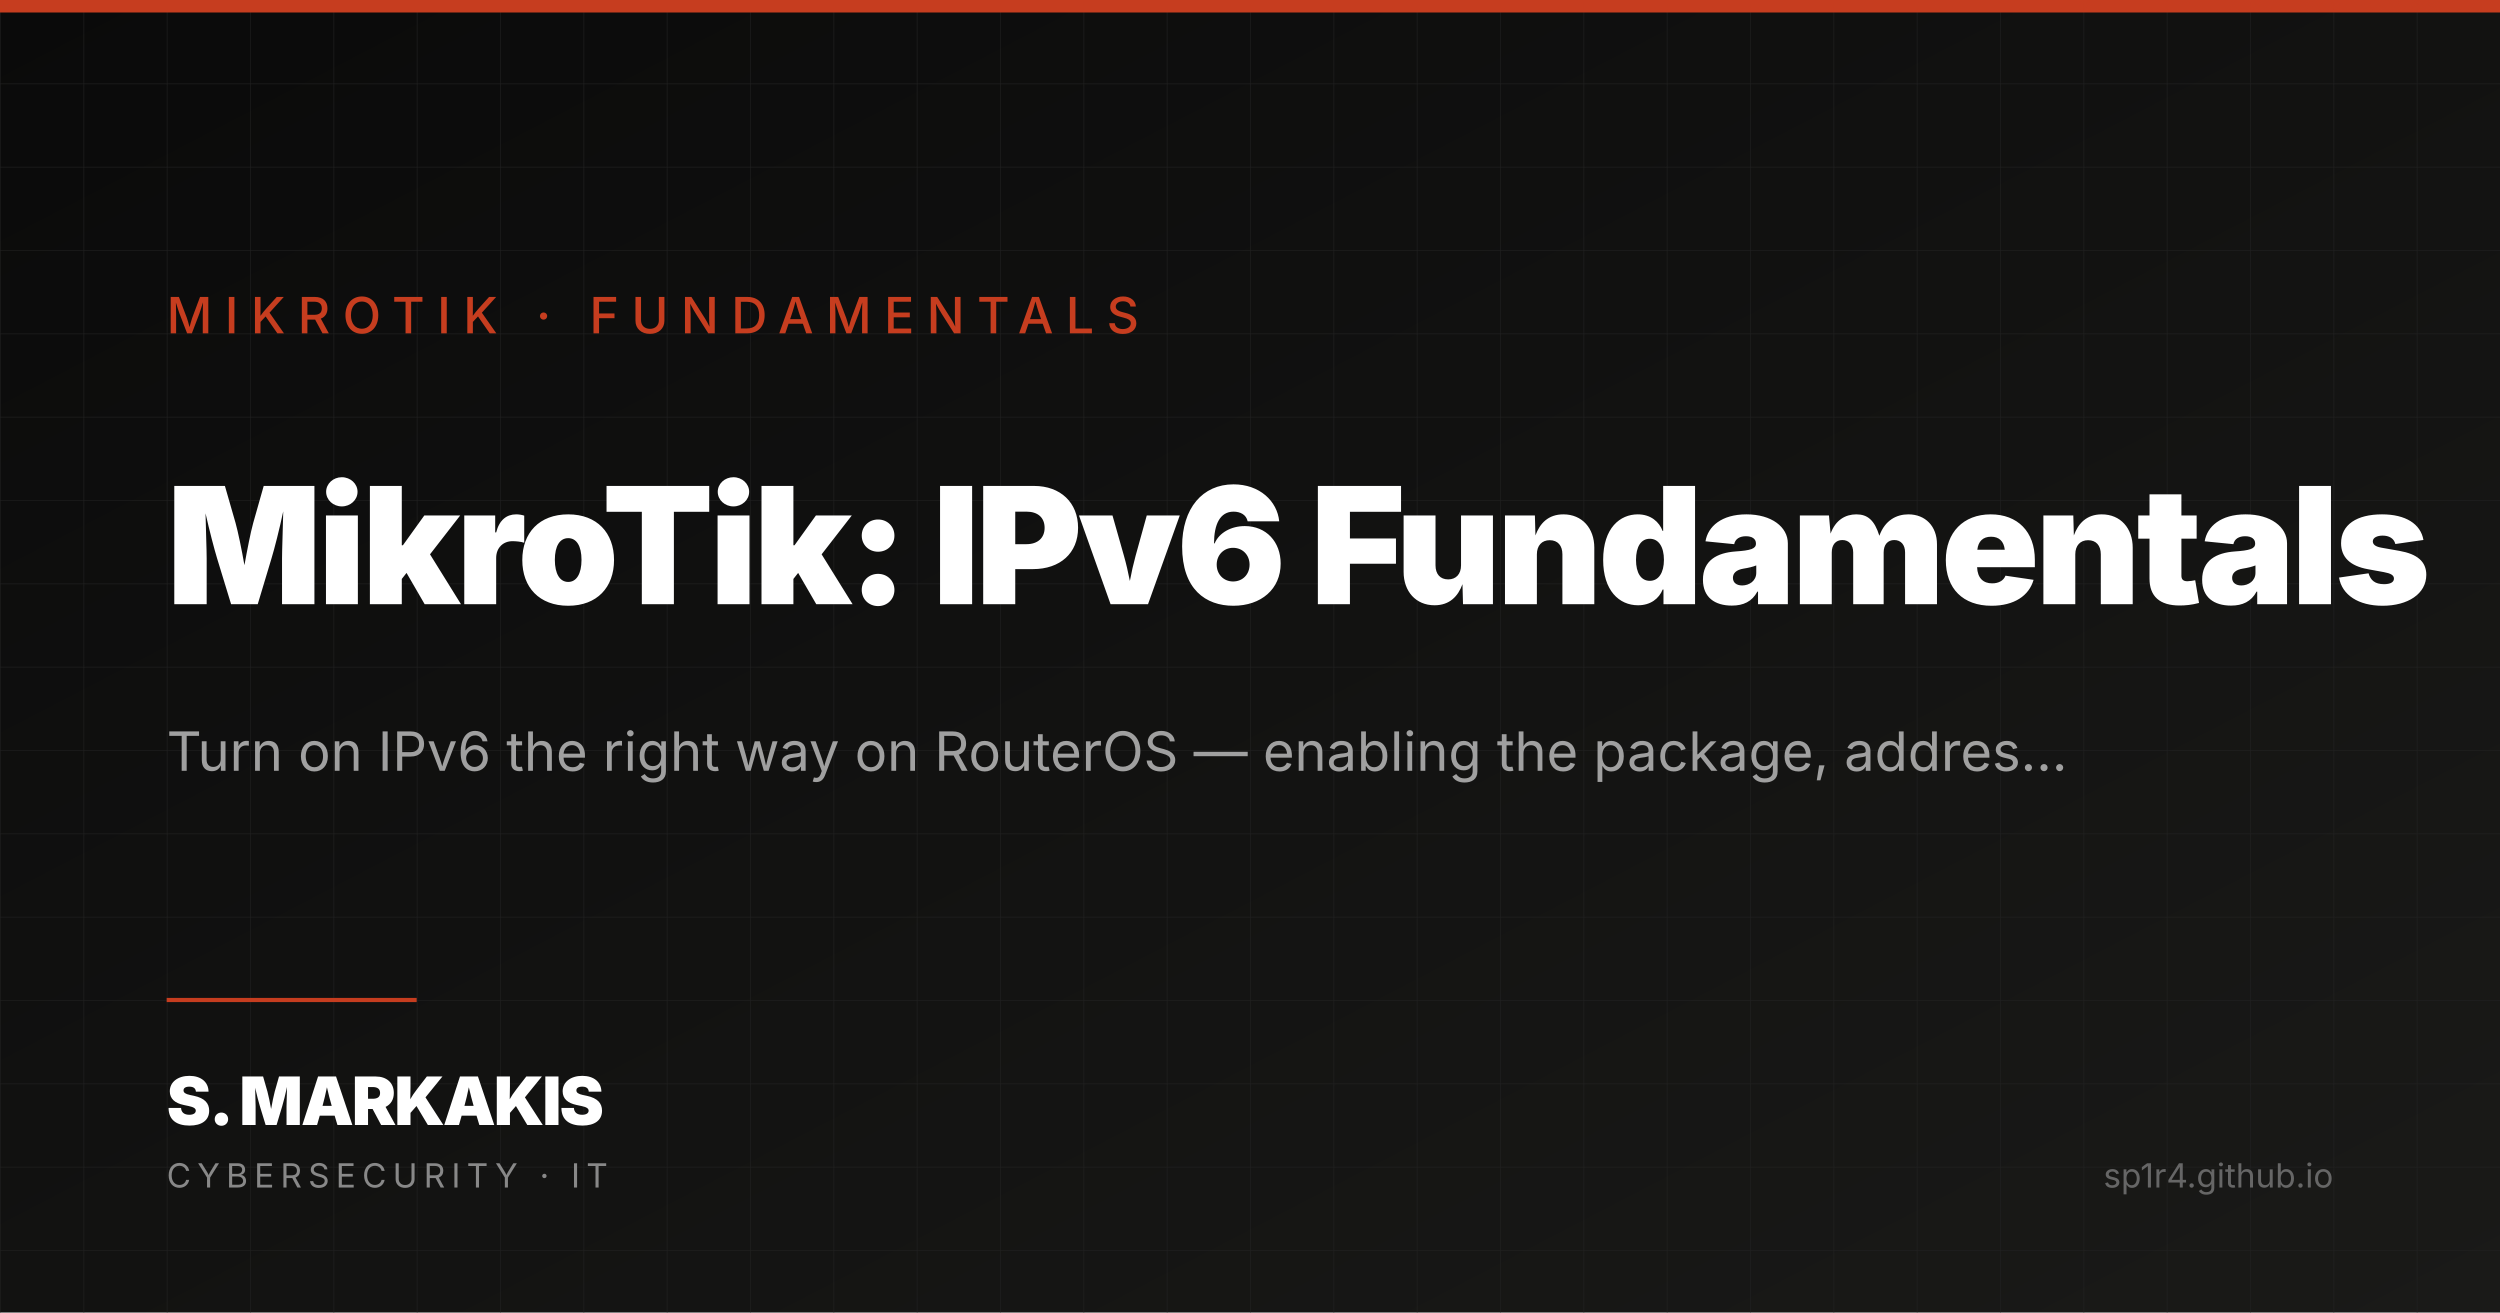
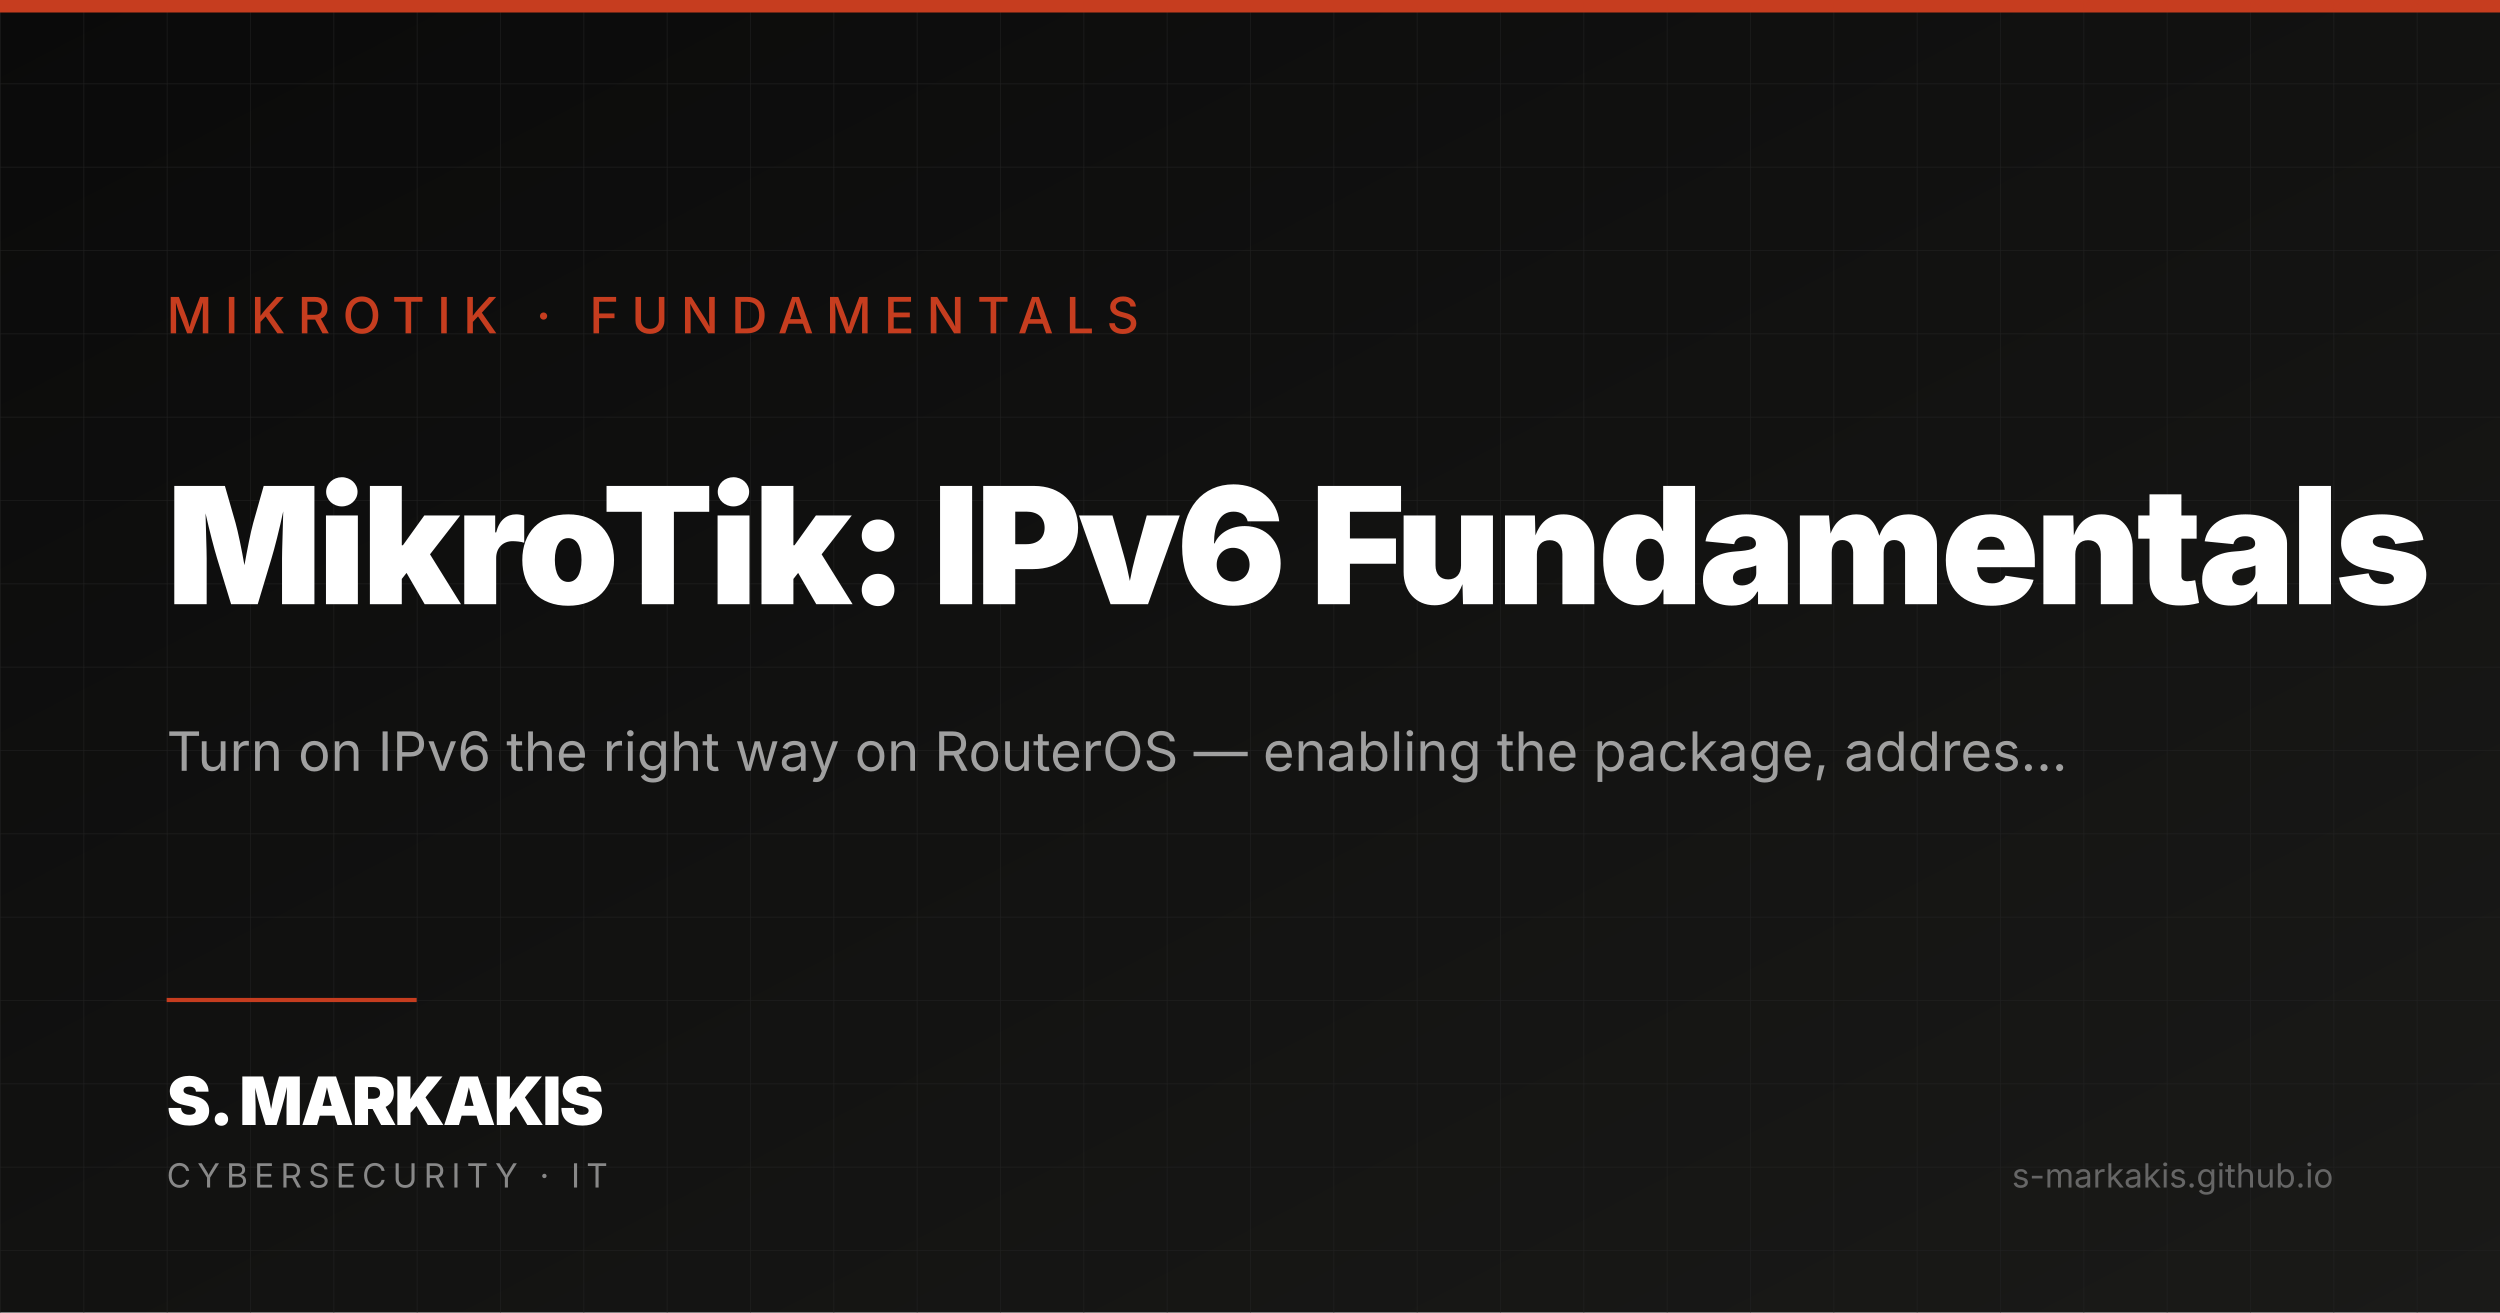
<svg xmlns="http://www.w3.org/2000/svg" viewBox="0 0 1200 630" width="1200" height="630">
  <defs>
    <linearGradient id="bg" x1="0" y1="0" x2="1" y2="1">
      <stop offset="0%" stop-color="#0a0a0a" />
      <stop offset="100%" stop-color="#1a1a18" />
    </linearGradient>
    <pattern id="grid" width="40" height="40" patternUnits="userSpaceOnUse">
      <path d="M 40 0 L 0 0 0 40" fill="none" stroke="#222" stroke-width="0.5" />
    </pattern>
  </defs>
  <rect width="1200" height="630" fill="url(#bg)" />
  <rect width="1200" height="630" fill="url(#grid)" />
  <rect x="0" y="0" width="1200" height="6" fill="#c63d1f" />
  <text x="80" y="160" font-family="Inter, Helvetica, Arial, sans-serif" font-size="24" font-weight="500" fill="#c63d1f" letter-spacing="6">MIKROTIK · FUNDAMENTALS</text>
  <text x="80" y="290" font-family="Inter, Helvetica, Arial, sans-serif" font-size="78" font-weight="900" fill="#ffffff" letter-spacing="-2">MikroTik: IPv6 Fundamentals</text>
  <text x="80" y="370" font-family="Inter, Helvetica, Arial, sans-serif" font-size="26" font-weight="400" fill="#a0a0a0">Turn on IPv6 the right way on RouterOS — enabling the package, addres…</text>
  <line x1="80" y1="480" x2="200" y2="480" stroke="#c63d1f" stroke-width="2" />
  <text x="80" y="540" font-family="Inter, Helvetica, Arial, sans-serif" font-size="32" font-weight="900" fill="#ffffff" letter-spacing="-1">S. MARKAKIS</text>
  <text x="80" y="570" font-family="Inter, Helvetica, Arial, sans-serif" font-size="16" font-weight="400" fill="#888" letter-spacing="3">CYBERSECURITY · IT</text>
-   <text x="1120" y="570" font-family="Inter, Helvetica, Arial, sans-serif" font-size="16" font-weight="400" fill="#666" text-anchor="end">sp1r4.github.io</text>
+   <text x="1120" y="570" font-family="Inter, Helvetica, Arial, sans-serif" font-size="16" font-weight="400" fill="#666" text-anchor="end">s-markakis.github.io</text>
</svg>
